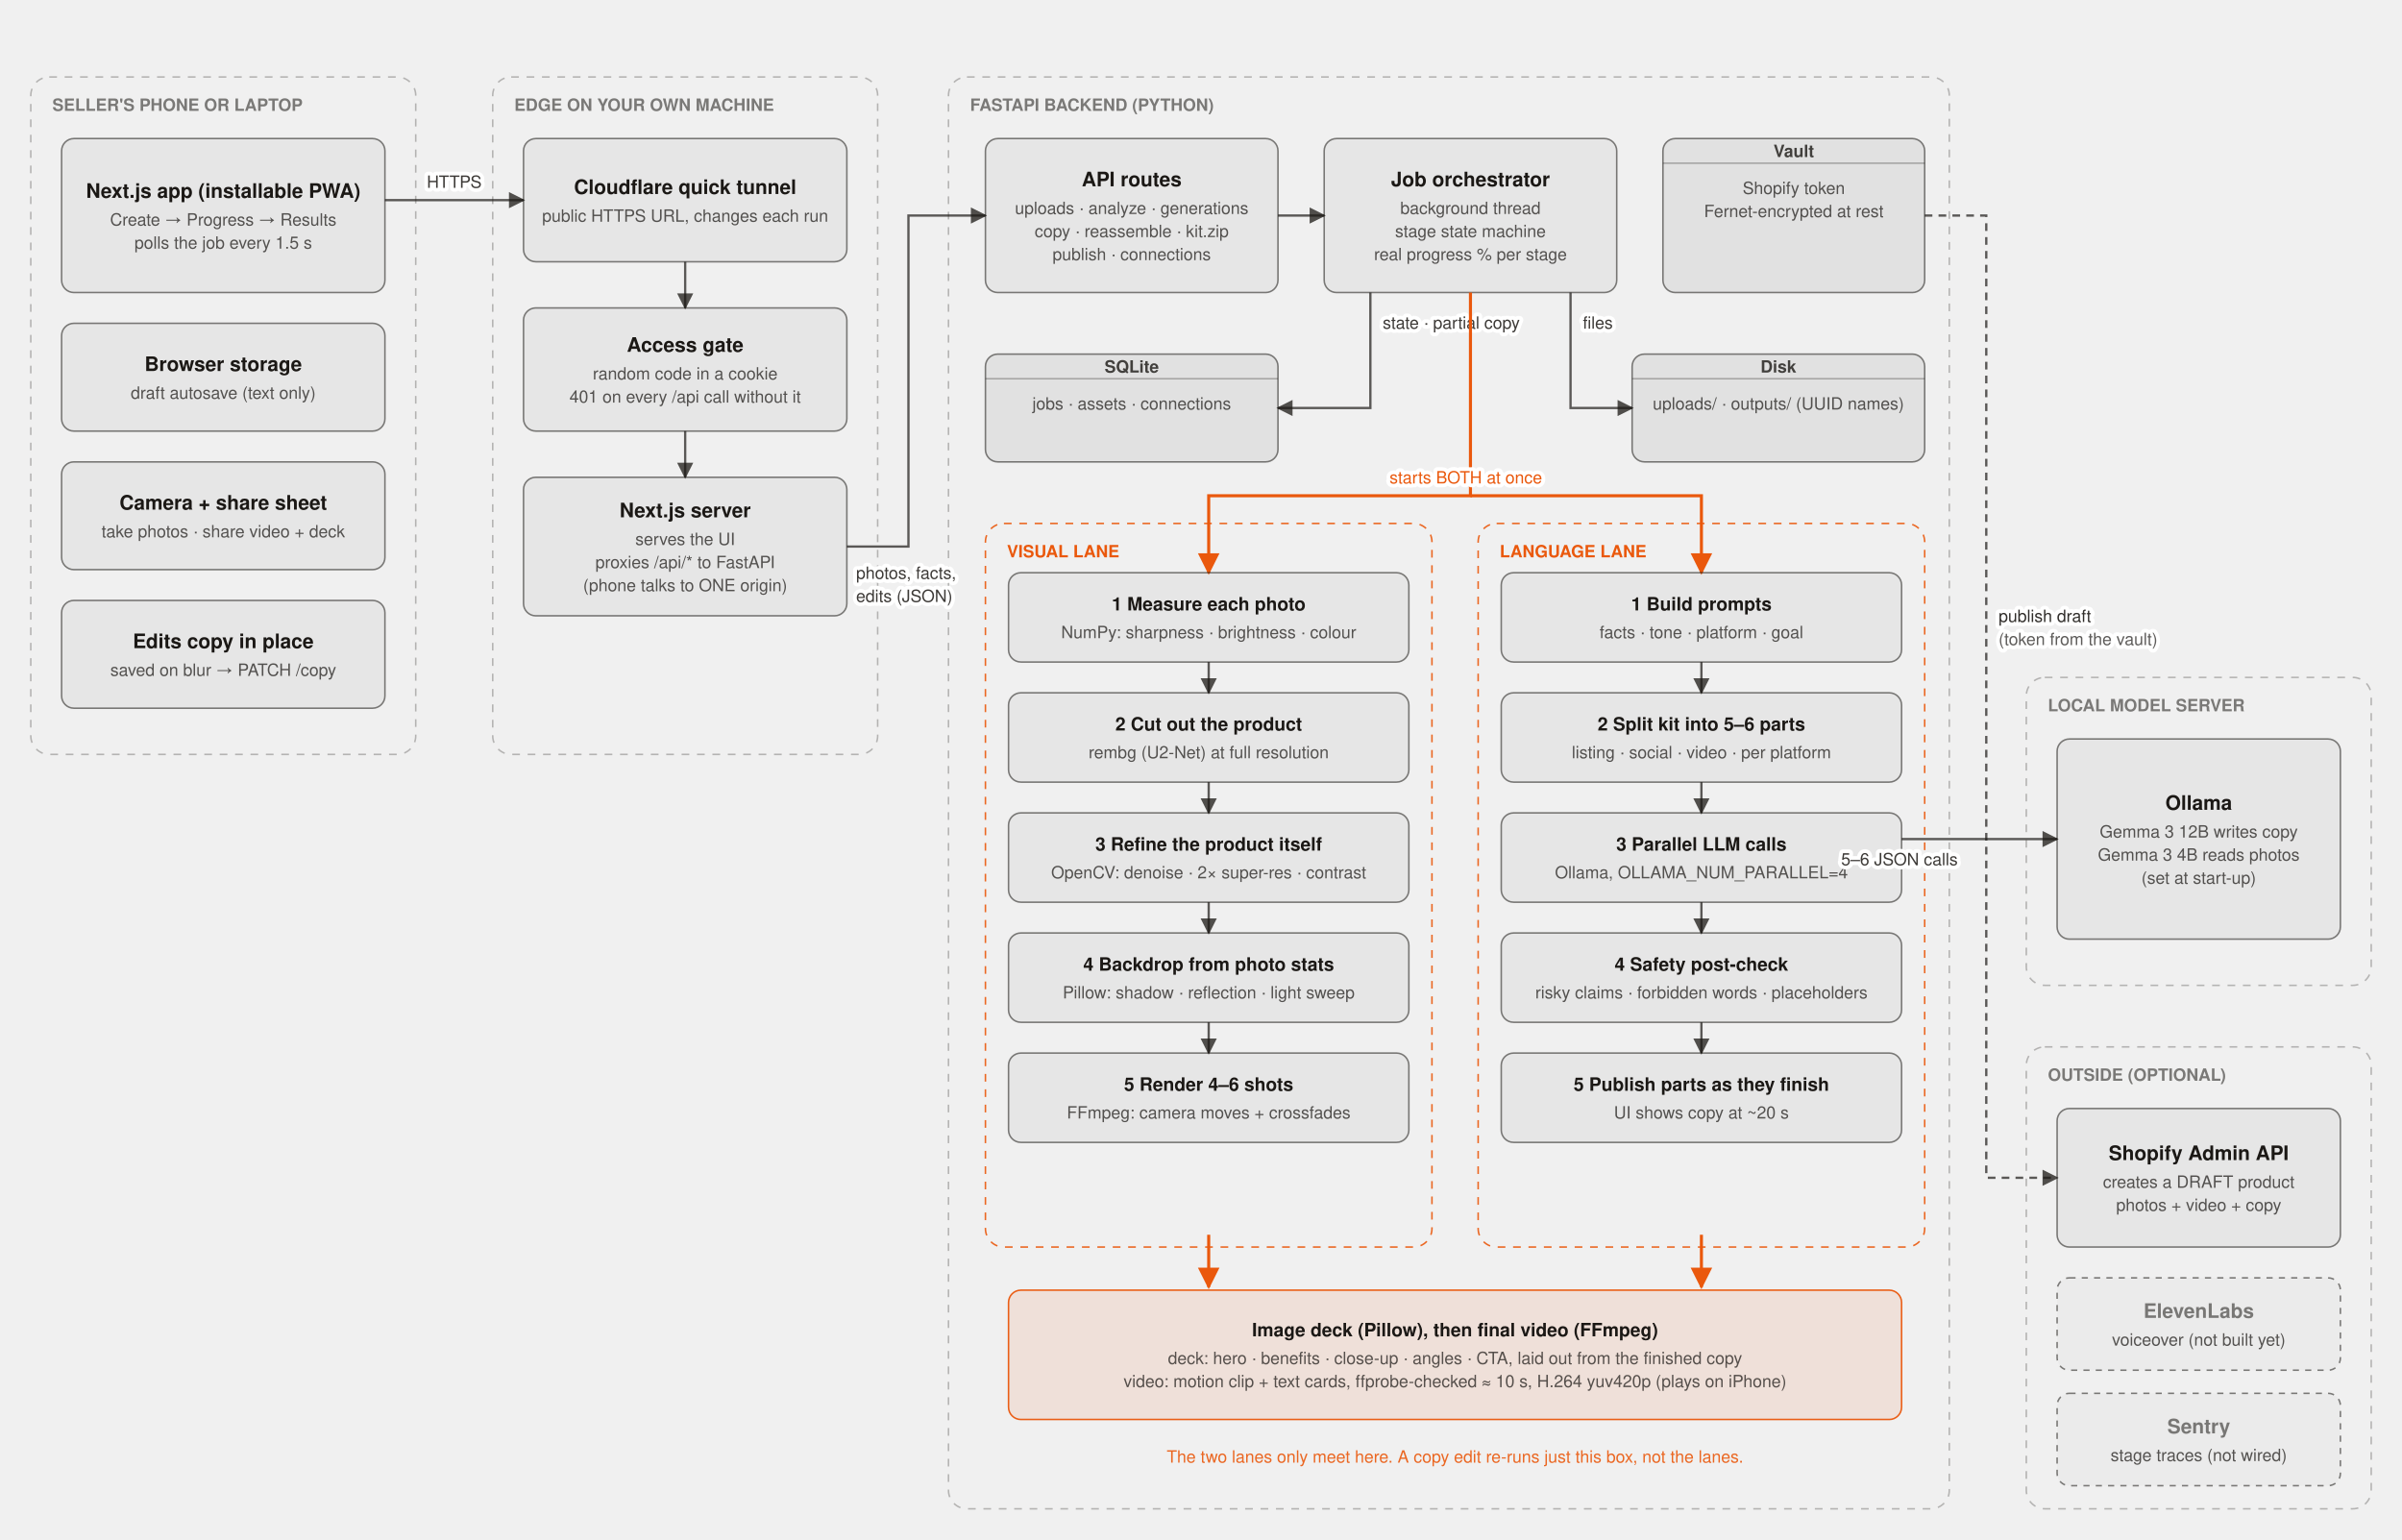
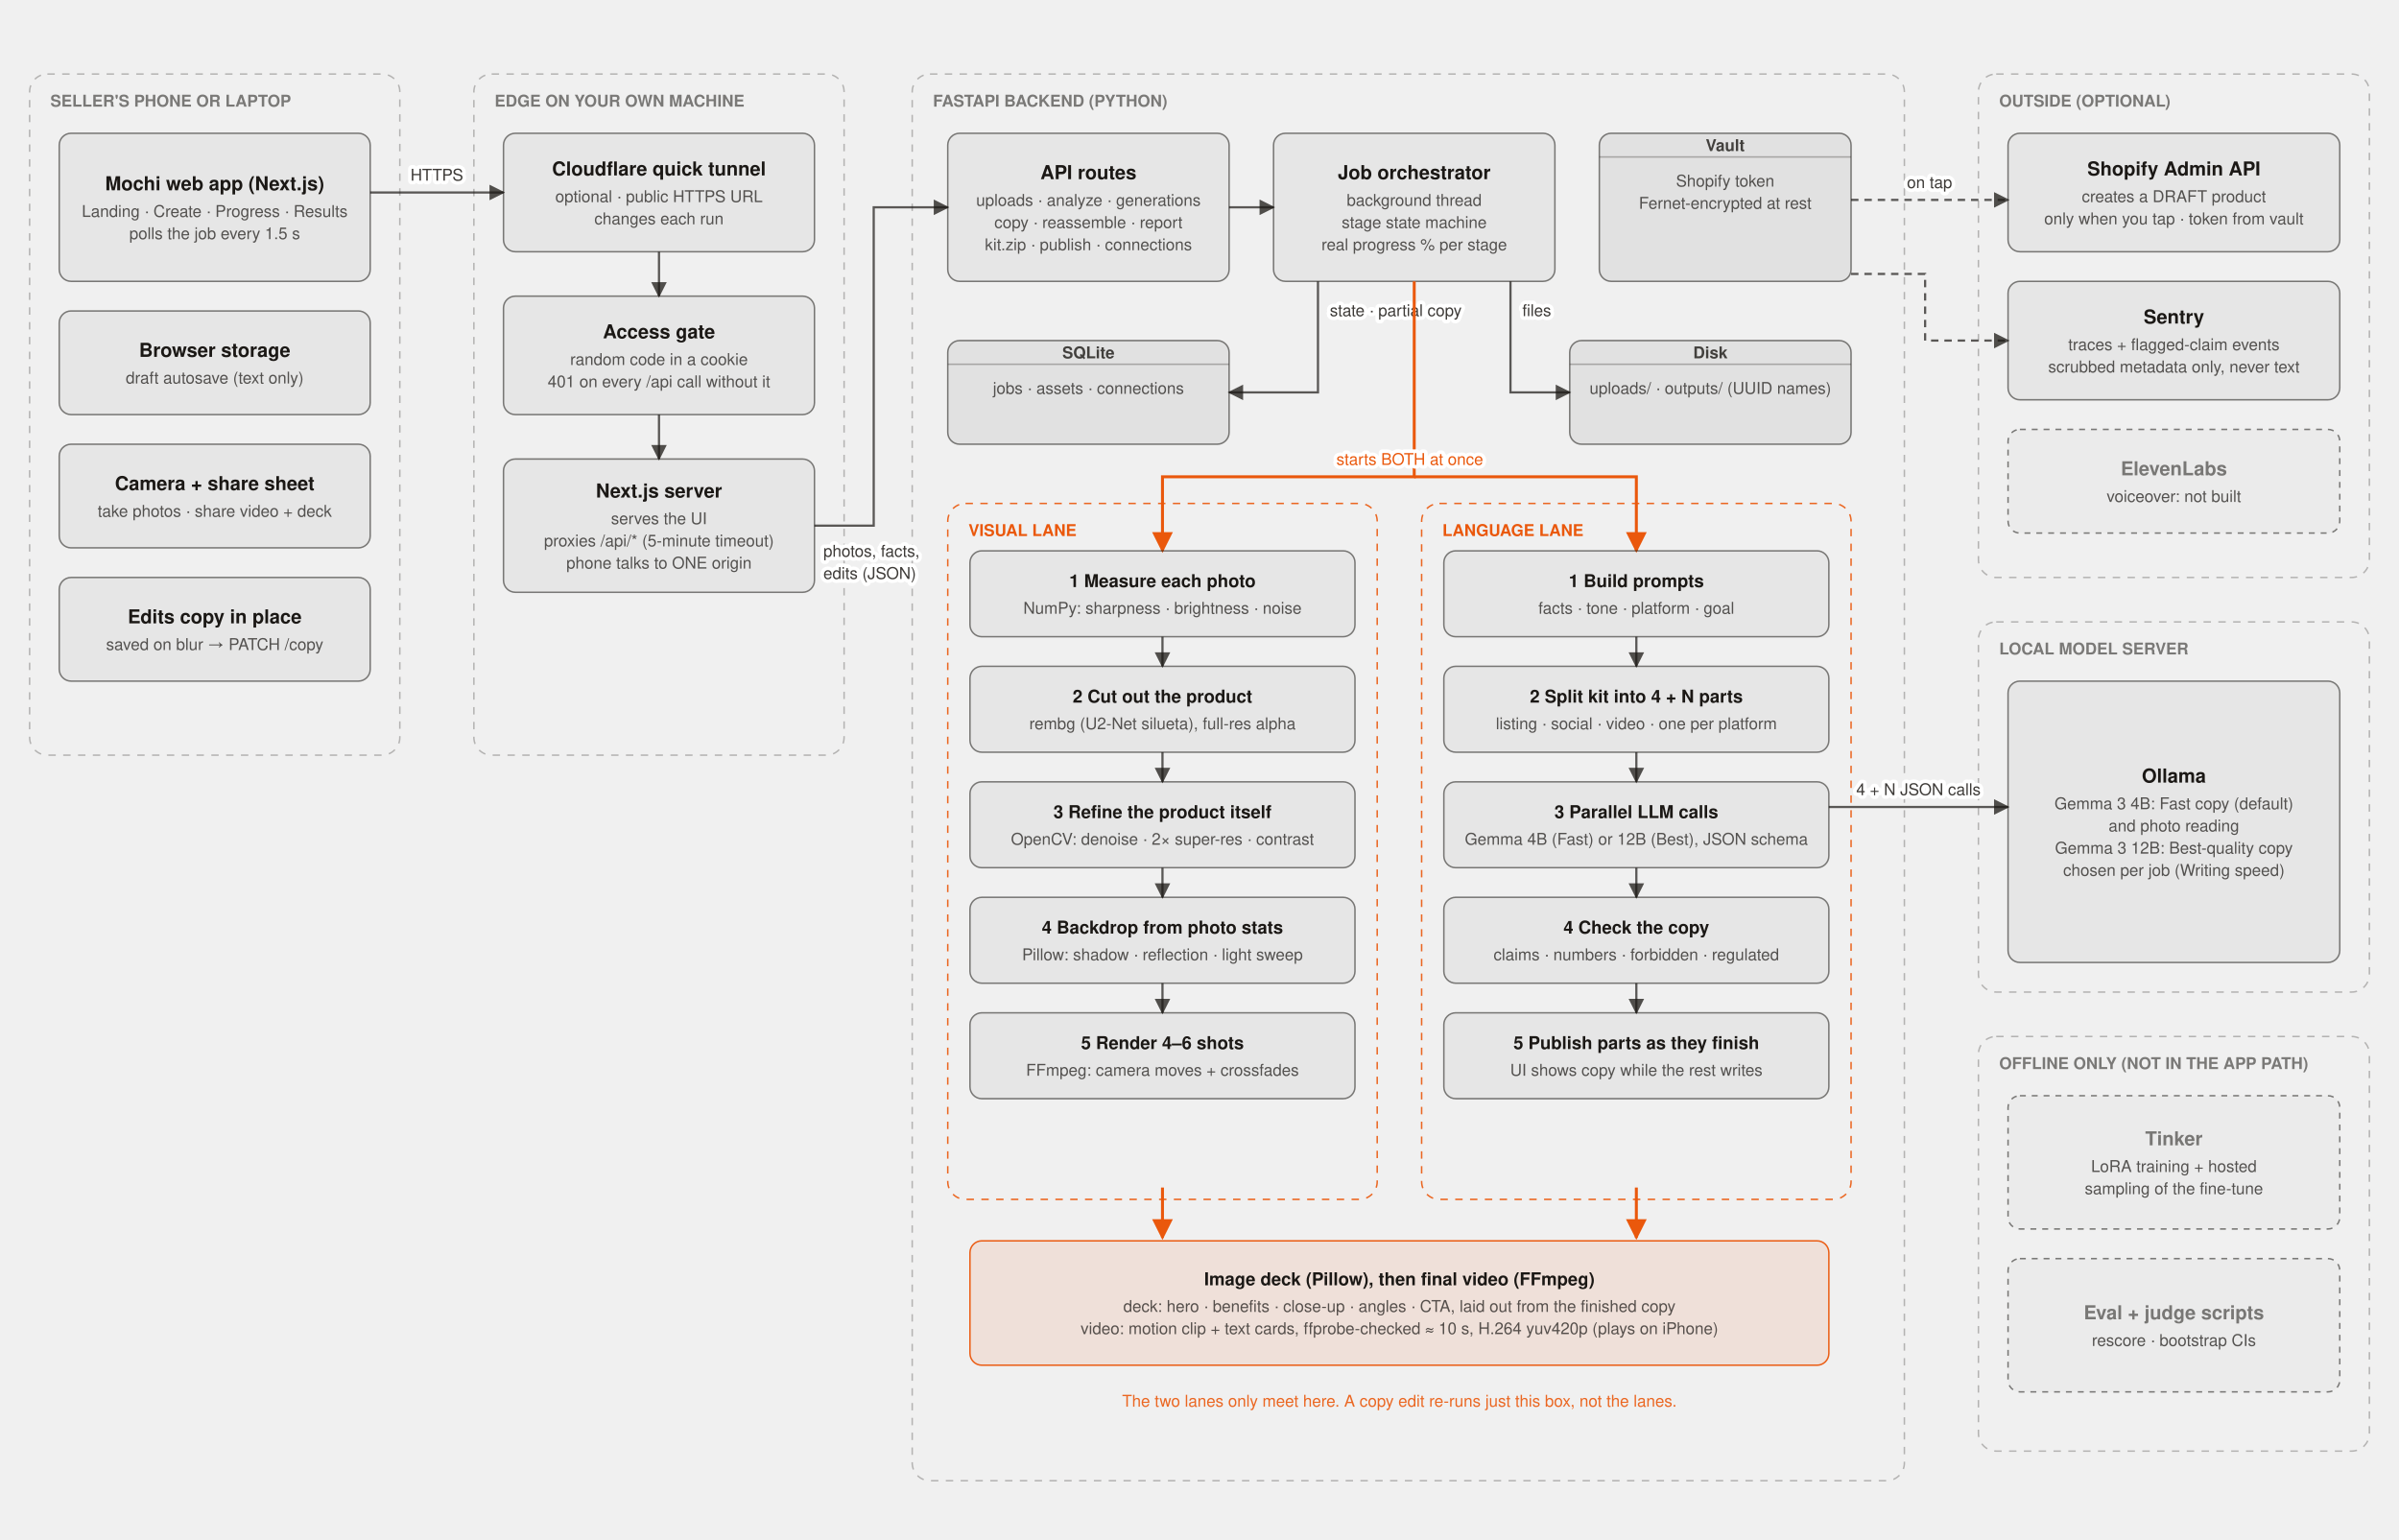
- <svg xmlns="http://www.w3.org/2000/svg" style="color:#1b1815;background:#ffffff;max-width:100%;height:auto" viewBox="0 0 1560 1000" role="img" aria-label="How a photo and a few facts become a kit: two lanes run in parallel inside the FastAPI backend and meet at the deck and final video" font-family="ui-sans-serif, -apple-system, 'Segoe UI', Helvetica, Arial, sans-serif">
+ <svg xmlns="http://www.w3.org/2000/svg" style="color:#1b1815;background:#ffffff;max-width:100%;height:auto" viewBox="0 0 1620 1040" role="img" aria-label="How a photo and a few facts become a kit: two lanes run in parallel inside the FastAPI backend and meet at the deck and final video" font-family="ui-sans-serif, -apple-system, 'Segoe UI', Helvetica, Arial, sans-serif">
  <defs>
    <marker id="arr" viewBox="0 0 10 10" refX="9" refY="5" markerWidth="7" markerHeight="7" orient="auto-start-reverse">
      <path d="M0,0 L10,5 L0,10 z" fill="currentColor" fill-opacity="0.75" />
    </marker>
    <marker id="arr-s" viewBox="0 0 10 10" refX="1" refY="5" markerWidth="7" markerHeight="7" orient="auto-start-reverse">
      <path d="M10,0 L0,5 L10,10 z" fill="currentColor" fill-opacity="0.75" />
    </marker>
    <marker id="arr-a" viewBox="0 0 10 10" refX="9" refY="5" markerWidth="7" markerHeight="7" orient="auto-start-reverse">
      <path d="M0,0 L10,5 L0,10 z" fill="#ea580c" />
    </marker>
    <marker id="arr-a-s" viewBox="0 0 10 10" refX="1" refY="5" markerWidth="7" markerHeight="7" orient="auto-start-reverse">
      <path d="M10,0 L0,5 L10,10 z" fill="#ea580c" />
    </marker>
  </defs>
-   <rect x="20" y="50" width="250" height="440" rx="12" fill="none" stroke="currentColor" stroke-opacity="0.28" stroke-dasharray="5 5" />
+   <rect x="20" y="50" width="250" height="460" rx="12" fill="none" stroke="currentColor" stroke-opacity="0.28" stroke-dasharray="5 5" />
  <text x="34" y="72" font-size="11" font-weight="700" text-anchor="start" fill="currentColor" fill-opacity="0.55">SELLER'S PHONE OR LAPTOP</text>
  <rect x="40" y="90" width="210" height="100" rx="8" fill="currentColor" fill-opacity="0.05" stroke="currentColor" stroke-opacity="0.55" />
-   <text x="145.0" y="128.5" font-size="13" font-weight="600" text-anchor="middle" fill="currentColor" fill-opacity="1">Next.js app (installable PWA)</text>
-   <text x="145.0" y="146.5" font-size="11" font-weight="400" text-anchor="middle" fill="currentColor" fill-opacity="0.72">Create → Progress → Results</text>
+   <text x="145.0" y="128.5" font-size="13" font-weight="600" text-anchor="middle" fill="currentColor" fill-opacity="1">Mochi web app (Next.js)</text>
+   <text x="145.0" y="146.5" font-size="11" font-weight="400" text-anchor="middle" fill="currentColor" fill-opacity="0.72">Landing · Create · Progress · Results</text>
  <text x="145.0" y="161.5" font-size="11" font-weight="400" text-anchor="middle" fill="currentColor" fill-opacity="0.72">polls the job every 1.5 s</text>
  <rect x="40" y="210" width="210" height="70" rx="8" fill="currentColor" fill-opacity="0.05" stroke="currentColor" stroke-opacity="0.55" />
  <text x="145.0" y="241.0" font-size="13" font-weight="600" text-anchor="middle" fill="currentColor" fill-opacity="1">Browser storage</text>
  <text x="145.0" y="259.0" font-size="11" font-weight="400" text-anchor="middle" fill="currentColor" fill-opacity="0.72">draft autosave (text only)</text>
  <rect x="40" y="300" width="210" height="70" rx="8" fill="currentColor" fill-opacity="0.05" stroke="currentColor" stroke-opacity="0.55" />
  <text x="145.0" y="331.0" font-size="13" font-weight="600" text-anchor="middle" fill="currentColor" fill-opacity="1">Camera + share sheet</text>
  <text x="145.0" y="349.0" font-size="11" font-weight="400" text-anchor="middle" fill="currentColor" fill-opacity="0.72">take photos · share video + deck</text>
  <rect x="40" y="390" width="210" height="70" rx="8" fill="currentColor" fill-opacity="0.05" stroke="currentColor" stroke-opacity="0.55" />
  <text x="145.0" y="421.0" font-size="13" font-weight="600" text-anchor="middle" fill="currentColor" fill-opacity="1">Edits copy in place</text>
  <text x="145.0" y="439.0" font-size="11" font-weight="400" text-anchor="middle" fill="currentColor" fill-opacity="0.72">saved on blur → PATCH /copy</text>
-   <rect x="320" y="50" width="250" height="440" rx="12" fill="none" stroke="currentColor" stroke-opacity="0.28" stroke-dasharray="5 5" />
+   <rect x="320" y="50" width="250" height="460" rx="12" fill="none" stroke="currentColor" stroke-opacity="0.28" stroke-dasharray="5 5" />
  <text x="334" y="72" font-size="11" font-weight="700" text-anchor="start" fill="currentColor" fill-opacity="0.55">EDGE ON YOUR OWN MACHINE</text>
  <rect x="340" y="90" width="210" height="80" rx="8" fill="currentColor" fill-opacity="0.05" stroke="currentColor" stroke-opacity="0.55" />
-   <text x="445.0" y="126.0" font-size="13" font-weight="600" text-anchor="middle" fill="currentColor" fill-opacity="1">Cloudflare quick tunnel</text>
-   <text x="445.0" y="144.0" font-size="11" font-weight="400" text-anchor="middle" fill="currentColor" fill-opacity="0.72">public HTTPS URL, changes each run</text>
+   <text x="445.0" y="118.5" font-size="13" font-weight="600" text-anchor="middle" fill="currentColor" fill-opacity="1">Cloudflare quick tunnel</text>
+   <text x="445.0" y="136.5" font-size="11" font-weight="400" text-anchor="middle" fill="currentColor" fill-opacity="0.72">optional · public HTTPS URL</text>
+   <text x="445.0" y="151.5" font-size="11" font-weight="400" text-anchor="middle" fill="currentColor" fill-opacity="0.72">changes each run</text>
  <rect x="340" y="200" width="210" height="80" rx="8" fill="currentColor" fill-opacity="0.05" stroke="currentColor" stroke-opacity="0.55" />
  <text x="445.0" y="228.5" font-size="13" font-weight="600" text-anchor="middle" fill="currentColor" fill-opacity="1">Access gate</text>
  <text x="445.0" y="246.5" font-size="11" font-weight="400" text-anchor="middle" fill="currentColor" fill-opacity="0.72">random code in a cookie</text>
  <text x="445.0" y="261.5" font-size="11" font-weight="400" text-anchor="middle" fill="currentColor" fill-opacity="0.72">401 on every /api call without it</text>
  <rect x="340" y="310" width="210" height="90" rx="8" fill="currentColor" fill-opacity="0.05" stroke="currentColor" stroke-opacity="0.55" />
  <text x="445.0" y="336.0" font-size="13" font-weight="600" text-anchor="middle" fill="currentColor" fill-opacity="1">Next.js server</text>
  <text x="445.0" y="354.0" font-size="11" font-weight="400" text-anchor="middle" fill="currentColor" fill-opacity="0.72">serves the UI</text>
-   <text x="445.0" y="369.0" font-size="11" font-weight="400" text-anchor="middle" fill="currentColor" fill-opacity="0.72">proxies /api/* to FastAPI</text>
-   <text x="445.0" y="384.0" font-size="11" font-weight="400" text-anchor="middle" fill="currentColor" fill-opacity="0.72">(phone talks to ONE origin)</text>
+   <text x="445.0" y="369.0" font-size="11" font-weight="400" text-anchor="middle" fill="currentColor" fill-opacity="0.72">proxies /api/* (5-minute timeout)</text>
+   <text x="445.0" y="384.0" font-size="11" font-weight="400" text-anchor="middle" fill="currentColor" fill-opacity="0.72">phone talks to ONE origin</text>
  <polyline points="250,130 340,130" fill="none" stroke="currentColor" stroke-opacity="0.7" stroke-width="1.5" marker-end="url(#arr)" />
  <text x="295.0" y="122.0" font-size="11" font-weight="400" text-anchor="middle" fill="currentColor" fill-opacity="0.85" stroke="#ffffff" stroke-width="5" stroke-linejoin="round" paint-order="stroke">HTTPS</text>
  <polyline points="445,170 445,200" fill="none" stroke="currentColor" stroke-opacity="0.7" stroke-width="1.5" marker-end="url(#arr)" />
  <polyline points="445,280 445,310" fill="none" stroke="currentColor" stroke-opacity="0.7" stroke-width="1.5" marker-end="url(#arr)" />
-   <rect x="616" y="50" width="650" height="930" rx="12" fill="none" stroke="currentColor" stroke-opacity="0.28" stroke-dasharray="5 5" />
+   <rect x="616" y="50" width="670" height="950" rx="12" fill="none" stroke="currentColor" stroke-opacity="0.28" stroke-dasharray="5 5" />
  <text x="630" y="72" font-size="11" font-weight="700" text-anchor="start" fill="currentColor" fill-opacity="0.55">FASTAPI BACKEND (PYTHON)</text>
  <rect x="640" y="90" width="190" height="100" rx="8" fill="currentColor" fill-opacity="0.05" stroke="currentColor" stroke-opacity="0.55" />
  <text x="735.0" y="121.0" font-size="13" font-weight="600" text-anchor="middle" fill="currentColor" fill-opacity="1">API routes</text>
  <text x="735.0" y="139.0" font-size="11" font-weight="400" text-anchor="middle" fill="currentColor" fill-opacity="0.72">uploads · analyze · generations</text>
-   <text x="735.0" y="154.0" font-size="11" font-weight="400" text-anchor="middle" fill="currentColor" fill-opacity="0.72">copy · reassemble · kit.zip</text>
-   <text x="735.0" y="169.0" font-size="11" font-weight="400" text-anchor="middle" fill="currentColor" fill-opacity="0.72">publish · connections</text>
+   <text x="735.0" y="154.0" font-size="11" font-weight="400" text-anchor="middle" fill="currentColor" fill-opacity="0.72">copy · reassemble · report</text>
+   <text x="735.0" y="169.0" font-size="11" font-weight="400" text-anchor="middle" fill="currentColor" fill-opacity="0.72">kit.zip · publish · connections</text>
  <rect x="860" y="90" width="190" height="100" rx="8" fill="currentColor" fill-opacity="0.05" stroke="currentColor" stroke-opacity="0.55" />
  <text x="955.0" y="121.0" font-size="13" font-weight="600" text-anchor="middle" fill="currentColor" fill-opacity="1">Job orchestrator</text>
  <text x="955.0" y="139.0" font-size="11" font-weight="400" text-anchor="middle" fill="currentColor" fill-opacity="0.72">background thread</text>
  <text x="955.0" y="154.0" font-size="11" font-weight="400" text-anchor="middle" fill="currentColor" fill-opacity="0.72">stage state machine</text>
  <text x="955.0" y="169.0" font-size="11" font-weight="400" text-anchor="middle" fill="currentColor" fill-opacity="0.72">real progress % per stage</text>
  <rect x="1080" y="90" width="170" height="100" rx="8" fill="currentColor" fill-opacity="0.07" stroke="currentColor" stroke-opacity="0.55" />
  <line x1="1080" y1="106" x2="1250" y2="106" stroke="currentColor" stroke-opacity="0.3" />
  <text x="1165.0" y="102" font-size="11" font-weight="700" text-anchor="middle" fill="currentColor" fill-opacity="0.8">Vault</text>
  <text x="1165.0" y="126" font-size="11" font-weight="400" text-anchor="middle" fill="currentColor" fill-opacity="0.72">Shopify token</text>
  <text x="1165.0" y="141" font-size="11" font-weight="400" text-anchor="middle" fill="currentColor" fill-opacity="0.72">Fernet-encrypted at rest</text>
  <rect x="640" y="230" width="190" height="70" rx="8" fill="currentColor" fill-opacity="0.07" stroke="currentColor" stroke-opacity="0.55" />
  <line x1="640" y1="246" x2="830" y2="246" stroke="currentColor" stroke-opacity="0.3" />
  <text x="735.0" y="242" font-size="11" font-weight="700" text-anchor="middle" fill="currentColor" fill-opacity="0.8">SQLite</text>
  <text x="735.0" y="266" font-size="11" font-weight="400" text-anchor="middle" fill="currentColor" fill-opacity="0.72">jobs · assets · connections</text>
  <rect x="1060" y="230" width="190" height="70" rx="8" fill="currentColor" fill-opacity="0.07" stroke="currentColor" stroke-opacity="0.55" />
  <line x1="1060" y1="246" x2="1250" y2="246" stroke="currentColor" stroke-opacity="0.3" />
  <text x="1155.0" y="242" font-size="11" font-weight="700" text-anchor="middle" fill="currentColor" fill-opacity="0.8">Disk</text>
  <text x="1155.0" y="266" font-size="11" font-weight="400" text-anchor="middle" fill="currentColor" fill-opacity="0.72">uploads/ · outputs/ (UUID names)</text>
  <polyline points="550,355 590,355 590,140 640,140" fill="none" stroke="currentColor" stroke-opacity="0.7" stroke-width="1.5" marker-end="url(#arr)" />
  <text x="556" y="376" font-size="11" font-weight="400" text-anchor="start" fill="currentColor" fill-opacity="0.85" stroke="#ffffff" stroke-width="5" stroke-linejoin="round" paint-order="stroke">photos, facts,</text>
  <text x="556" y="391" font-size="11" font-weight="400" text-anchor="start" fill="currentColor" fill-opacity="0.85" stroke="#ffffff" stroke-width="5" stroke-linejoin="round" paint-order="stroke">edits (JSON)</text>
  <polyline points="830,140 860,140" fill="none" stroke="currentColor" stroke-opacity="0.7" stroke-width="1.5" marker-end="url(#arr)" />
  <polyline points="890,190 890,265 830,265" fill="none" stroke="currentColor" stroke-opacity="0.7" stroke-width="1.5" marker-end="url(#arr)" />
  <text x="898.0" y="213.5" font-size="11" font-weight="400" text-anchor="start" fill="currentColor" fill-opacity="0.85" stroke="#ffffff" stroke-width="5" stroke-linejoin="round" paint-order="stroke">state · partial copy</text>
  <polyline points="1020,190 1020,265 1060,265" fill="none" stroke="currentColor" stroke-opacity="0.7" stroke-width="1.5" marker-end="url(#arr)" />
  <text x="1028.0" y="213.5" font-size="11" font-weight="400" text-anchor="start" fill="currentColor" fill-opacity="0.85" stroke="#ffffff" stroke-width="5" stroke-linejoin="round" paint-order="stroke">files</text>
  <rect x="640" y="340" width="290" height="470" rx="12" fill="none" stroke="#ea580c" stroke-opacity="0.9" stroke-dasharray="5 5" />
  <text x="654" y="362" font-size="11" font-weight="700" text-anchor="start" fill="#ea580c" fill-opacity="1">VISUAL LANE</text>
  <rect x="960" y="340" width="290" height="470" rx="12" fill="none" stroke="#ea580c" stroke-opacity="0.9" stroke-dasharray="5 5" />
  <text x="974" y="362" font-size="11" font-weight="700" text-anchor="start" fill="#ea580c" fill-opacity="1">LANGUAGE LANE</text>
  <polyline points="955,190 955,322 785,322 785,372" fill="none" stroke="#ea580c" stroke-opacity="1" stroke-width="2" marker-end="url(#arr-a)" />
  <polyline points="955,322 1105,322 1105,372" fill="none" stroke="#ea580c" stroke-opacity="1" stroke-width="2" marker-end="url(#arr-a)" />
  <text x="952.0" y="314.0" font-size="11" font-weight="400" text-anchor="middle" fill="#ea580c" fill-opacity="1" stroke="#ffffff" stroke-width="5" stroke-linejoin="round" paint-order="stroke">starts BOTH at once</text>
  <rect x="655" y="372" width="260" height="58" rx="8" fill="currentColor" fill-opacity="0.05" stroke="currentColor" stroke-opacity="0.55" />
  <text x="785.0" y="396.5" font-size="12" font-weight="600" text-anchor="middle" fill="currentColor" fill-opacity="1">1  Measure each photo</text>
-   <text x="785.0" y="414.5" font-size="11" font-weight="400" text-anchor="middle" fill="currentColor" fill-opacity="0.72">NumPy: sharpness · brightness · colour</text>
+   <text x="785.0" y="414.5" font-size="11" font-weight="400" text-anchor="middle" fill="currentColor" fill-opacity="0.72">NumPy: sharpness · brightness · noise</text>
  <rect x="655" y="450" width="260" height="58" rx="8" fill="currentColor" fill-opacity="0.05" stroke="currentColor" stroke-opacity="0.55" />
  <text x="785.0" y="474.5" font-size="12" font-weight="600" text-anchor="middle" fill="currentColor" fill-opacity="1">2  Cut out the product</text>
-   <text x="785.0" y="492.5" font-size="11" font-weight="400" text-anchor="middle" fill="currentColor" fill-opacity="0.72">rembg (U2-Net) at full resolution</text>
-   <polyline points="785,430 785,450" fill="none" stroke="currentColor" stroke-opacity="0.7" stroke-width="1.5" marker-end="url(#arr)" />
+   <text x="785.0" y="492.5" font-size="11" font-weight="400" text-anchor="middle" fill="currentColor" fill-opacity="0.72">rembg (U2-Net silueta), full-res alpha</text>
+   <polyline points="785.0,430 785.0,450" fill="none" stroke="currentColor" stroke-opacity="0.7" stroke-width="1.5" marker-end="url(#arr)" />
  <rect x="655" y="528" width="260" height="58" rx="8" fill="currentColor" fill-opacity="0.05" stroke="currentColor" stroke-opacity="0.55" />
  <text x="785.0" y="552.5" font-size="12" font-weight="600" text-anchor="middle" fill="currentColor" fill-opacity="1">3  Refine the product itself</text>
  <text x="785.0" y="570.5" font-size="11" font-weight="400" text-anchor="middle" fill="currentColor" fill-opacity="0.72">OpenCV: denoise · 2× super-res · contrast</text>
-   <polyline points="785,508 785,528" fill="none" stroke="currentColor" stroke-opacity="0.7" stroke-width="1.5" marker-end="url(#arr)" />
+   <polyline points="785.0,508 785.0,528" fill="none" stroke="currentColor" stroke-opacity="0.7" stroke-width="1.5" marker-end="url(#arr)" />
  <rect x="655" y="606" width="260" height="58" rx="8" fill="currentColor" fill-opacity="0.05" stroke="currentColor" stroke-opacity="0.55" />
  <text x="785.0" y="630.5" font-size="12" font-weight="600" text-anchor="middle" fill="currentColor" fill-opacity="1">4  Backdrop from photo stats</text>
  <text x="785.0" y="648.5" font-size="11" font-weight="400" text-anchor="middle" fill="currentColor" fill-opacity="0.72">Pillow: shadow · reflection · light sweep</text>
-   <polyline points="785,586 785,606" fill="none" stroke="currentColor" stroke-opacity="0.7" stroke-width="1.5" marker-end="url(#arr)" />
+   <polyline points="785.0,586 785.0,606" fill="none" stroke="currentColor" stroke-opacity="0.7" stroke-width="1.5" marker-end="url(#arr)" />
  <rect x="655" y="684" width="260" height="58" rx="8" fill="currentColor" fill-opacity="0.05" stroke="currentColor" stroke-opacity="0.55" />
  <text x="785.0" y="708.5" font-size="12" font-weight="600" text-anchor="middle" fill="currentColor" fill-opacity="1">5  Render 4–6 shots</text>
  <text x="785.0" y="726.5" font-size="11" font-weight="400" text-anchor="middle" fill="currentColor" fill-opacity="0.72">FFmpeg: camera moves + crossfades</text>
-   <polyline points="785,664 785,684" fill="none" stroke="currentColor" stroke-opacity="0.7" stroke-width="1.5" marker-end="url(#arr)" />
+   <polyline points="785.0,664 785.0,684" fill="none" stroke="currentColor" stroke-opacity="0.7" stroke-width="1.5" marker-end="url(#arr)" />
  <rect x="975" y="372" width="260" height="58" rx="8" fill="currentColor" fill-opacity="0.05" stroke="currentColor" stroke-opacity="0.55" />
  <text x="1105.0" y="396.5" font-size="12" font-weight="600" text-anchor="middle" fill="currentColor" fill-opacity="1">1  Build prompts</text>
  <text x="1105.0" y="414.5" font-size="11" font-weight="400" text-anchor="middle" fill="currentColor" fill-opacity="0.72">facts · tone · platform · goal</text>
  <rect x="975" y="450" width="260" height="58" rx="8" fill="currentColor" fill-opacity="0.05" stroke="currentColor" stroke-opacity="0.55" />
-   <text x="1105.0" y="474.5" font-size="12" font-weight="600" text-anchor="middle" fill="currentColor" fill-opacity="1">2  Split kit into 5–6 parts</text>
-   <text x="1105.0" y="492.5" font-size="11" font-weight="400" text-anchor="middle" fill="currentColor" fill-opacity="0.72">listing · social · video · per platform</text>
-   <polyline points="1105,430 1105,450" fill="none" stroke="currentColor" stroke-opacity="0.7" stroke-width="1.5" marker-end="url(#arr)" />
+   <text x="1105.0" y="474.5" font-size="12" font-weight="600" text-anchor="middle" fill="currentColor" fill-opacity="1">2  Split kit into 4 + N parts</text>
+   <text x="1105.0" y="492.5" font-size="11" font-weight="400" text-anchor="middle" fill="currentColor" fill-opacity="0.72">listing · social · video · one per platform</text>
+   <polyline points="1105.0,430 1105.0,450" fill="none" stroke="currentColor" stroke-opacity="0.7" stroke-width="1.5" marker-end="url(#arr)" />
  <rect x="975" y="528" width="260" height="58" rx="8" fill="currentColor" fill-opacity="0.05" stroke="currentColor" stroke-opacity="0.55" />
  <text x="1105.0" y="552.5" font-size="12" font-weight="600" text-anchor="middle" fill="currentColor" fill-opacity="1">3  Parallel LLM calls</text>
-   <text x="1105.0" y="570.5" font-size="11" font-weight="400" text-anchor="middle" fill="currentColor" fill-opacity="0.72">Ollama, OLLAMA_NUM_PARALLEL=4</text>
-   <polyline points="1105,508 1105,528" fill="none" stroke="currentColor" stroke-opacity="0.7" stroke-width="1.5" marker-end="url(#arr)" />
+   <text x="1105.0" y="570.5" font-size="11" font-weight="400" text-anchor="middle" fill="currentColor" fill-opacity="0.72">Gemma 4B (Fast) or 12B (Best), JSON schema</text>
+   <polyline points="1105.0,508 1105.0,528" fill="none" stroke="currentColor" stroke-opacity="0.7" stroke-width="1.5" marker-end="url(#arr)" />
  <rect x="975" y="606" width="260" height="58" rx="8" fill="currentColor" fill-opacity="0.05" stroke="currentColor" stroke-opacity="0.55" />
-   <text x="1105.0" y="630.5" font-size="12" font-weight="600" text-anchor="middle" fill="currentColor" fill-opacity="1">4  Safety post-check</text>
-   <text x="1105.0" y="648.5" font-size="11" font-weight="400" text-anchor="middle" fill="currentColor" fill-opacity="0.72">risky claims · forbidden words · placeholders</text>
-   <polyline points="1105,586 1105,606" fill="none" stroke="currentColor" stroke-opacity="0.7" stroke-width="1.5" marker-end="url(#arr)" />
+   <text x="1105.0" y="630.5" font-size="12" font-weight="600" text-anchor="middle" fill="currentColor" fill-opacity="1">4  Check the copy</text>
+   <text x="1105.0" y="648.5" font-size="11" font-weight="400" text-anchor="middle" fill="currentColor" fill-opacity="0.72">claims · numbers · forbidden · regulated</text>
+   <polyline points="1105.0,586 1105.0,606" fill="none" stroke="currentColor" stroke-opacity="0.7" stroke-width="1.5" marker-end="url(#arr)" />
  <rect x="975" y="684" width="260" height="58" rx="8" fill="currentColor" fill-opacity="0.05" stroke="currentColor" stroke-opacity="0.55" />
  <text x="1105.0" y="708.5" font-size="12" font-weight="600" text-anchor="middle" fill="currentColor" fill-opacity="1">5  Publish parts as they finish</text>
-   <text x="1105.0" y="726.5" font-size="11" font-weight="400" text-anchor="middle" fill="currentColor" fill-opacity="0.72">UI shows copy at ~20 s</text>
-   <polyline points="1105,664 1105,684" fill="none" stroke="currentColor" stroke-opacity="0.7" stroke-width="1.5" marker-end="url(#arr)" />
+   <text x="1105.0" y="726.5" font-size="11" font-weight="400" text-anchor="middle" fill="currentColor" fill-opacity="0.72">UI shows copy while the rest writes</text>
+   <polyline points="1105.0,664 1105.0,684" fill="none" stroke="currentColor" stroke-opacity="0.7" stroke-width="1.5" marker-end="url(#arr)" />
  <polyline points="785,802 785,836" fill="none" stroke="#ea580c" stroke-opacity="1" stroke-width="2" marker-end="url(#arr-a)" />
  <polyline points="1105,802 1105,836" fill="none" stroke="#ea580c" stroke-opacity="1" stroke-width="2" marker-end="url(#arr-a)" />
  <rect x="655" y="838" width="580" height="84" rx="8" fill="#ea580c" fill-opacity="0.1" stroke="#ea580c" stroke-opacity="0.95" />
  <text x="945.0" y="868.0" font-size="12" font-weight="600" text-anchor="middle" fill="currentColor" fill-opacity="1">Image deck (Pillow), then final video (FFmpeg)</text>
  <text x="945.0" y="886.0" font-size="11" font-weight="400" text-anchor="middle" fill="currentColor" fill-opacity="0.72">deck: hero · benefits · close-up · angles · CTA, laid out from the finished copy</text>
  <text x="945.0" y="901.0" font-size="11" font-weight="400" text-anchor="middle" fill="currentColor" fill-opacity="0.72">video: motion clip + text cards, ffprobe-checked ≈ 10 s, H.264 yuv420p (plays on iPhone)</text>
  <text x="945" y="950" font-size="11" font-weight="400" text-anchor="middle" fill="#ea580c" fill-opacity="0.9">The two lanes only meet here. A copy edit re-runs just this box, not the lanes.</text>
-   <rect x="1316" y="440" width="224" height="200" rx="12" fill="none" stroke="currentColor" stroke-opacity="0.28" stroke-dasharray="5 5" />
-   <text x="1330" y="462" font-size="11" font-weight="700" text-anchor="start" fill="currentColor" fill-opacity="0.55">LOCAL MODEL SERVER</text>
-   <rect x="1336" y="480" width="184" height="130" rx="8" fill="currentColor" fill-opacity="0.05" stroke="currentColor" stroke-opacity="0.55" />
-   <text x="1428.0" y="526.0" font-size="13" font-weight="600" text-anchor="middle" fill="currentColor" fill-opacity="1">Ollama</text>
-   <text x="1428.0" y="544.0" font-size="11" font-weight="400" text-anchor="middle" fill="currentColor" fill-opacity="0.72">Gemma 3 12B writes copy</text>
-   <text x="1428.0" y="559.0" font-size="11" font-weight="400" text-anchor="middle" fill="currentColor" fill-opacity="0.72">Gemma 3 4B reads photos</text>
-   <text x="1428.0" y="574.0" font-size="11" font-weight="400" text-anchor="middle" fill="currentColor" fill-opacity="0.72">(set at start-up)</text>
-   <polyline points="1235,545 1336,545" fill="none" stroke="currentColor" stroke-opacity="0.7" stroke-width="1.5" marker-end="url(#arr)" />
-   <text x="1271.5" y="562.0" font-size="11" font-weight="400" text-anchor="end" fill="currentColor" fill-opacity="0.85" stroke="#ffffff" stroke-width="5" stroke-linejoin="round" paint-order="stroke">5–6 JSON calls</text>
-   <rect x="1316" y="680" width="224" height="300" rx="12" fill="none" stroke="currentColor" stroke-opacity="0.28" stroke-dasharray="5 5" />
-   <text x="1330" y="702" font-size="11" font-weight="700" text-anchor="start" fill="currentColor" fill-opacity="0.55">OUTSIDE (OPTIONAL)</text>
-   <rect x="1336" y="720" width="184" height="90" rx="8" fill="currentColor" fill-opacity="0.05" stroke="currentColor" stroke-opacity="0.55" />
-   <text x="1428.0" y="753.5" font-size="13" font-weight="600" text-anchor="middle" fill="currentColor" fill-opacity="1">Shopify Admin API</text>
-   <text x="1428.0" y="771.5" font-size="11" font-weight="400" text-anchor="middle" fill="currentColor" fill-opacity="0.72">creates a DRAFT product</text>
-   <text x="1428.0" y="786.5" font-size="11" font-weight="400" text-anchor="middle" fill="currentColor" fill-opacity="0.72">photos + video + copy</text>
-   <rect x="1336" y="830" width="184" height="60" rx="8" fill="currentColor" fill-opacity="0.02" stroke="currentColor" stroke-opacity="0.55" stroke-dasharray="4 4" />
-   <text x="1428.0" y="856.0" font-size="13" font-weight="600" text-anchor="middle" fill="currentColor" fill-opacity="0.55">ElevenLabs</text>
-   <text x="1428.0" y="874.0" font-size="11" font-weight="400" text-anchor="middle" fill="currentColor" fill-opacity="0.72">voiceover (not built yet)</text>
-   <rect x="1336" y="905" width="184" height="60" rx="8" fill="currentColor" fill-opacity="0.02" stroke="currentColor" stroke-opacity="0.55" stroke-dasharray="4 4" />
-   <text x="1428.0" y="931.0" font-size="13" font-weight="600" text-anchor="middle" fill="currentColor" fill-opacity="0.55">Sentry</text>
-   <text x="1428.0" y="949.0" font-size="11" font-weight="400" text-anchor="middle" fill="currentColor" fill-opacity="0.72">stage traces (not wired)</text>
-   <polyline points="1250,140 1290,140 1290,765 1336,765" fill="none" stroke="currentColor" stroke-opacity="0.7" stroke-width="1.5" stroke-dasharray="5 4" marker-end="url(#arr)" />
-   <text x="1298" y="404" font-size="11" font-weight="400" text-anchor="start" fill="currentColor" fill-opacity="0.9" stroke="#ffffff" stroke-width="5" stroke-linejoin="round" paint-order="stroke">publish draft</text>
-   <text x="1298" y="419" font-size="11" font-weight="400" text-anchor="start" fill="currentColor" fill-opacity="0.7" stroke="#ffffff" stroke-width="5" stroke-linejoin="round" paint-order="stroke">(token from the vault)</text>
+   <rect x="1336" y="50" width="264" height="340" rx="12" fill="none" stroke="currentColor" stroke-opacity="0.28" stroke-dasharray="5 5" />
+   <text x="1350" y="72" font-size="11" font-weight="700" text-anchor="start" fill="currentColor" fill-opacity="0.55">OUTSIDE (OPTIONAL)</text>
+   <rect x="1356" y="90" width="224" height="80" rx="8" fill="currentColor" fill-opacity="0.05" stroke="currentColor" stroke-opacity="0.55" />
+   <text x="1468.0" y="118.5" font-size="13" font-weight="600" text-anchor="middle" fill="currentColor" fill-opacity="1">Shopify Admin API</text>
+   <text x="1468.0" y="136.5" font-size="11" font-weight="400" text-anchor="middle" fill="currentColor" fill-opacity="0.72">creates a DRAFT product</text>
+   <text x="1468.0" y="151.5" font-size="11" font-weight="400" text-anchor="middle" fill="currentColor" fill-opacity="0.72">only when you tap · token from vault</text>
+   <rect x="1356" y="190" width="224" height="80" rx="8" fill="currentColor" fill-opacity="0.05" stroke="currentColor" stroke-opacity="0.55" />
+   <text x="1468.0" y="218.5" font-size="13" font-weight="600" text-anchor="middle" fill="currentColor" fill-opacity="1">Sentry</text>
+   <text x="1468.0" y="236.5" font-size="11" font-weight="400" text-anchor="middle" fill="currentColor" fill-opacity="0.72">traces + flagged-claim events</text>
+   <text x="1468.0" y="251.5" font-size="11" font-weight="400" text-anchor="middle" fill="currentColor" fill-opacity="0.72">scrubbed metadata only, never text</text>
+   <rect x="1356" y="290" width="224" height="70" rx="8" fill="currentColor" fill-opacity="0.02" stroke="currentColor" stroke-opacity="0.55" stroke-dasharray="4 4" />
+   <text x="1468.0" y="321.0" font-size="13" font-weight="600" text-anchor="middle" fill="currentColor" fill-opacity="0.55">ElevenLabs</text>
+   <text x="1468.0" y="339.0" font-size="11" font-weight="400" text-anchor="middle" fill="currentColor" fill-opacity="0.72">voiceover: not built</text>
+   <polyline points="1250,135 1356,135" fill="none" stroke="currentColor" stroke-opacity="0.7" stroke-width="1.5" stroke-dasharray="5 4" marker-end="url(#arr)" />
+   <text x="1303.0" y="127.0" font-size="11" font-weight="400" text-anchor="middle" fill="currentColor" fill-opacity="0.85" stroke="#ffffff" stroke-width="5" stroke-linejoin="round" paint-order="stroke">on tap</text>
+   <polyline points="1250,185 1300,185 1300,230 1356,230" fill="none" stroke="currentColor" stroke-opacity="0.7" stroke-width="1.5" stroke-dasharray="5 4" marker-end="url(#arr)" />
+   <rect x="1336" y="420" width="264" height="250" rx="12" fill="none" stroke="currentColor" stroke-opacity="0.28" stroke-dasharray="5 5" />
+   <text x="1350" y="442" font-size="11" font-weight="700" text-anchor="start" fill="currentColor" fill-opacity="0.55">LOCAL MODEL SERVER</text>
+   <rect x="1356" y="460" width="224" height="190" rx="8" fill="currentColor" fill-opacity="0.05" stroke="currentColor" stroke-opacity="0.55" />
+   <text x="1468.0" y="528.5" font-size="13" font-weight="600" text-anchor="middle" fill="currentColor" fill-opacity="1">Ollama</text>
+   <text x="1468.0" y="546.5" font-size="11" font-weight="400" text-anchor="middle" fill="currentColor" fill-opacity="0.72">Gemma 3 4B: Fast copy (default)</text>
+   <text x="1468.0" y="561.5" font-size="11" font-weight="400" text-anchor="middle" fill="currentColor" fill-opacity="0.72">and photo reading</text>
+   <text x="1468.0" y="576.5" font-size="11" font-weight="400" text-anchor="middle" fill="currentColor" fill-opacity="0.72">Gemma 3 12B: Best-quality copy</text>
+   <text x="1468.0" y="591.5" font-size="11" font-weight="400" text-anchor="middle" fill="currentColor" fill-opacity="0.72">chosen per job (Writing speed)</text>
+   <polyline points="1235,545 1356,545" fill="none" stroke="currentColor" stroke-opacity="0.7" stroke-width="1.5" marker-end="url(#arr)" />
+   <text x="1295.5" y="537.0" font-size="11" font-weight="400" text-anchor="middle" fill="currentColor" fill-opacity="0.85" stroke="#ffffff" stroke-width="5" stroke-linejoin="round" paint-order="stroke">4 + N JSON calls</text>
+   <rect x="1336" y="700" width="264" height="280" rx="12" fill="none" stroke="currentColor" stroke-opacity="0.28" stroke-dasharray="5 5" />
+   <text x="1350" y="722" font-size="11" font-weight="700" text-anchor="start" fill="currentColor" fill-opacity="0.55">OFFLINE ONLY (NOT IN THE APP PATH)</text>
+   <rect x="1356" y="740" width="224" height="90" rx="8" fill="currentColor" fill-opacity="0.02" stroke="currentColor" stroke-opacity="0.55" stroke-dasharray="4 4" />
+   <text x="1468.0" y="773.5" font-size="13" font-weight="600" text-anchor="middle" fill="currentColor" fill-opacity="0.55">Tinker</text>
+   <text x="1468.0" y="791.5" font-size="11" font-weight="400" text-anchor="middle" fill="currentColor" fill-opacity="0.72">LoRA training + hosted</text>
+   <text x="1468.0" y="806.5" font-size="11" font-weight="400" text-anchor="middle" fill="currentColor" fill-opacity="0.72">sampling of the fine-tune</text>
+   <rect x="1356" y="850" width="224" height="90" rx="8" fill="currentColor" fill-opacity="0.02" stroke="currentColor" stroke-opacity="0.55" stroke-dasharray="4 4" />
+   <text x="1468.0" y="891.0" font-size="13" font-weight="600" text-anchor="middle" fill="currentColor" fill-opacity="0.55">Eval + judge scripts</text>
+   <text x="1468.0" y="909.0" font-size="11" font-weight="400" text-anchor="middle" fill="currentColor" fill-opacity="0.72">rescore · bootstrap CIs</text>
</svg>
